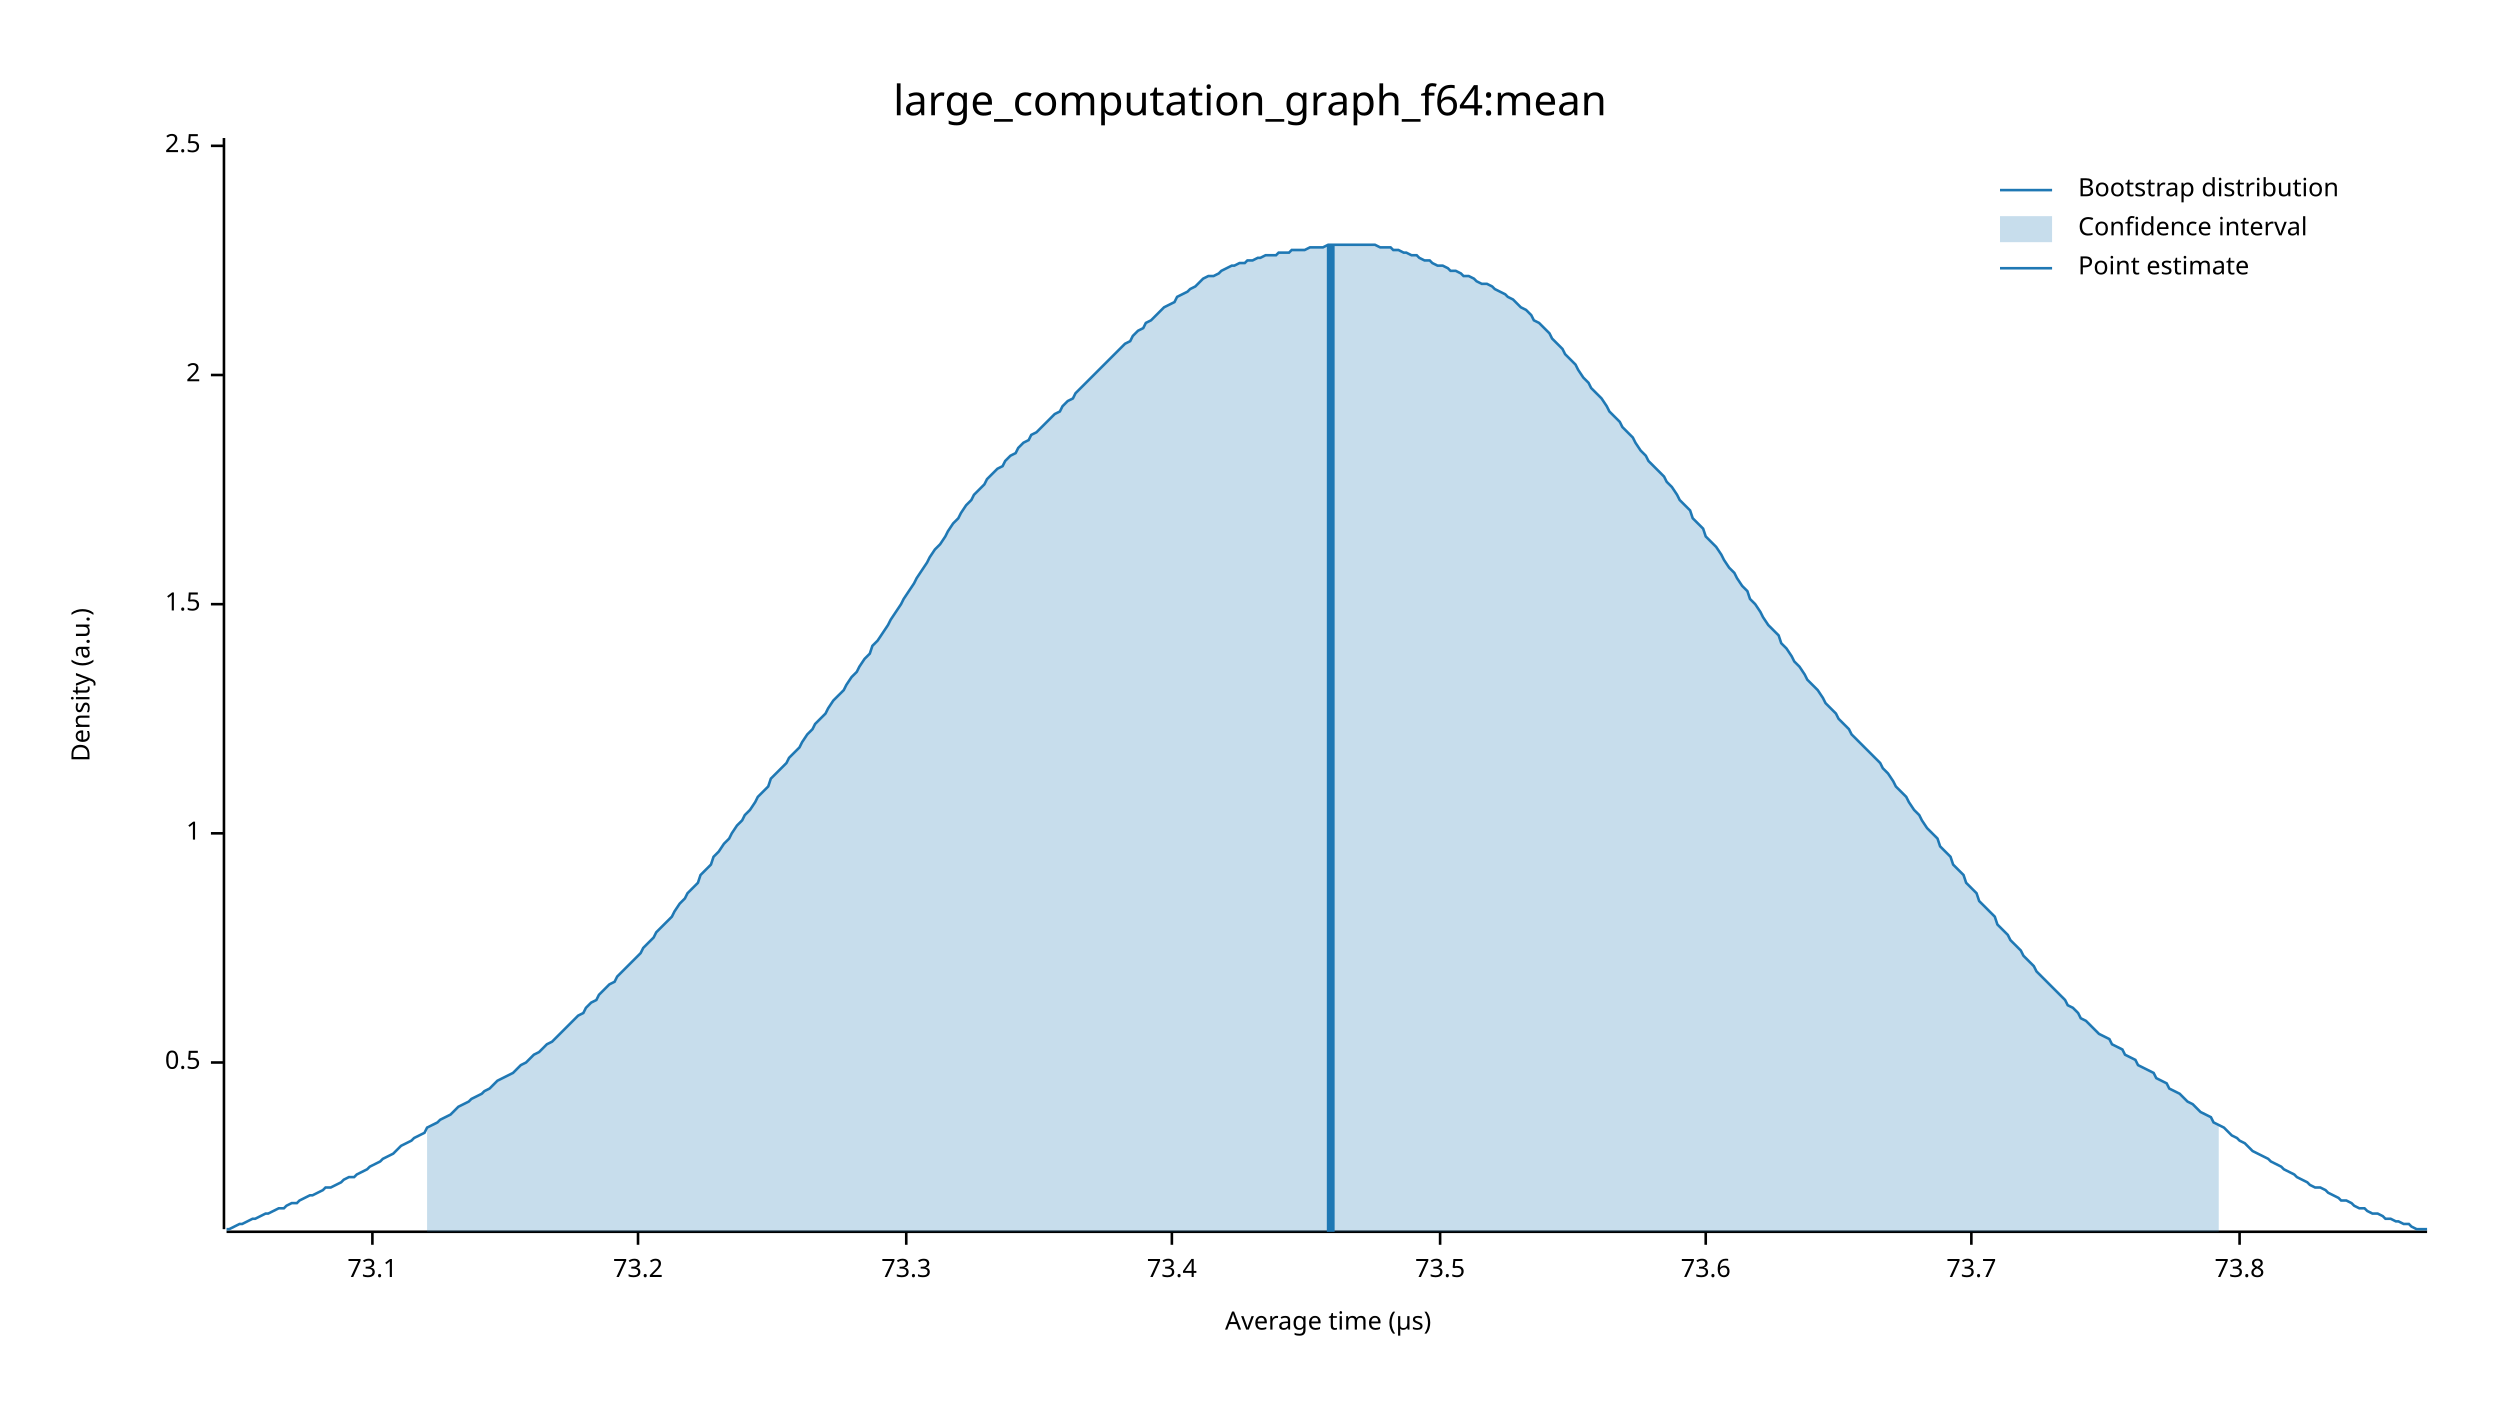
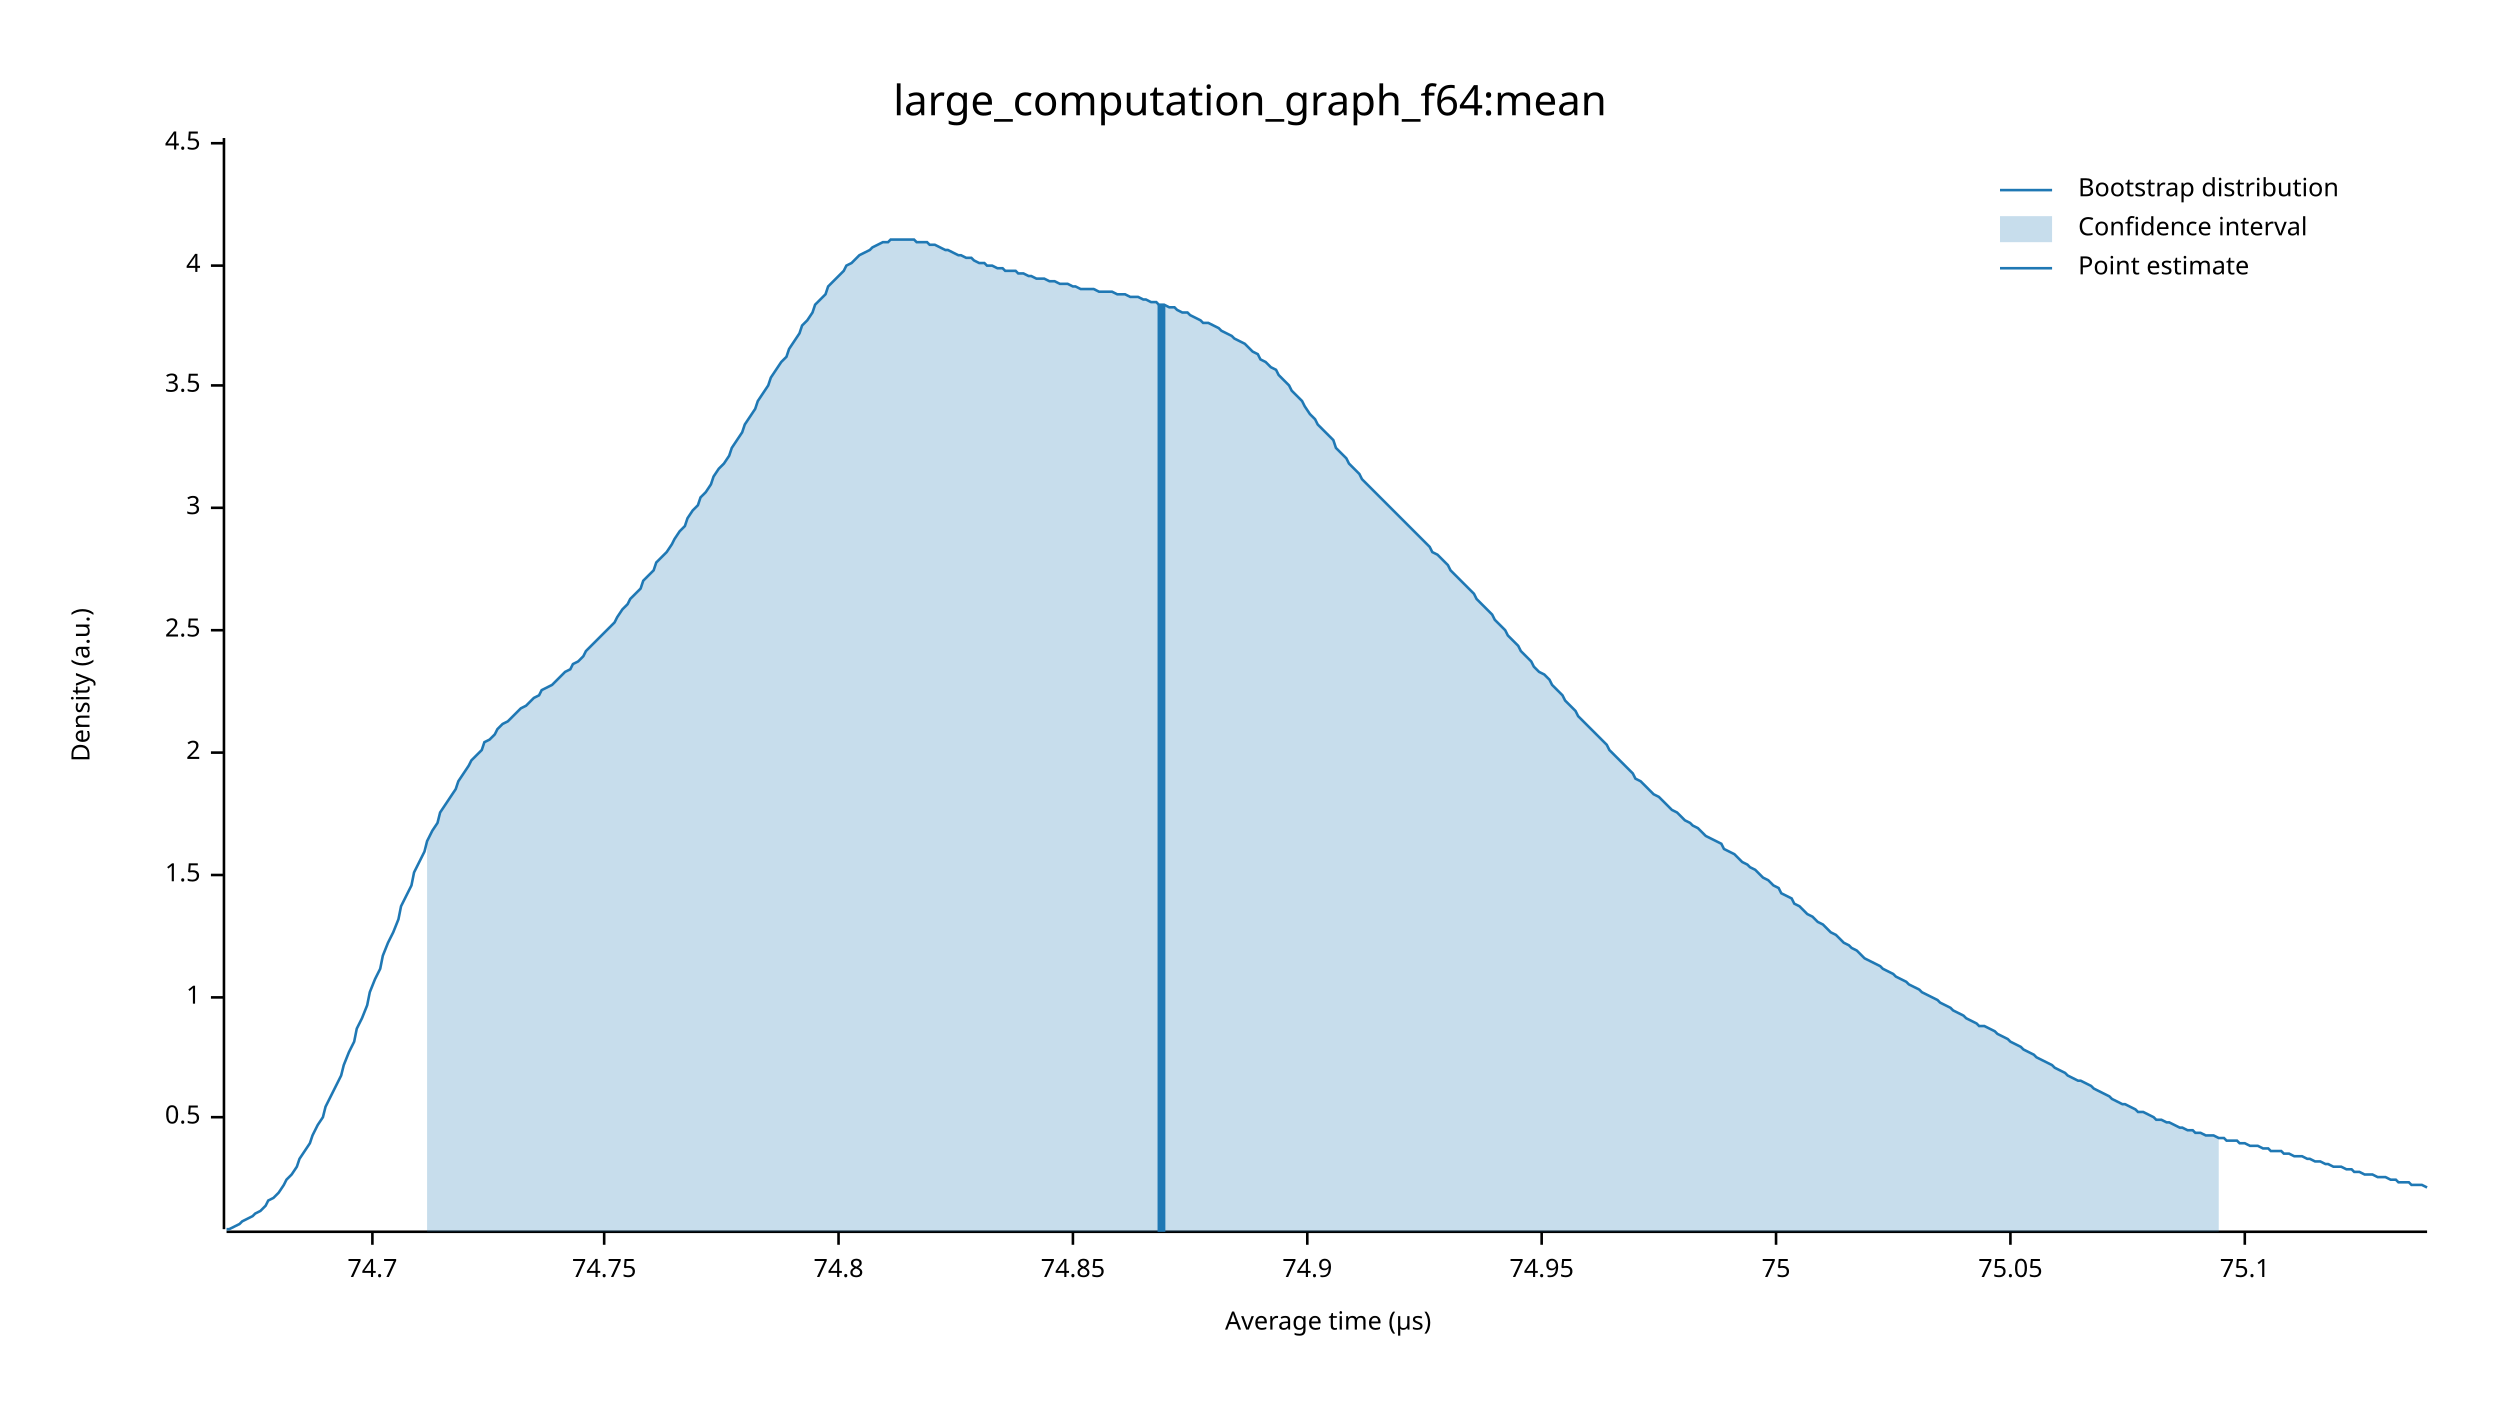
<svg xmlns="http://www.w3.org/2000/svg" width="960" height="540" viewBox="0 0 960 540">
  <text x="480" y="32" dy="0.76em" text-anchor="middle" font-family="sans-serif" font-size="16.129" opacity="1" fill="#000000">
large_computation_graph_f64:mean
</text>
  <text x="27" y="263" dy="0.76em" text-anchor="middle" font-family="sans-serif" font-size="9.677" opacity="1" fill="#000000" transform="rotate(270, 27, 263)">
Density (a.u.)
</text>
  <text x="510" y="513" dy="-0.5ex" text-anchor="middle" font-family="sans-serif" font-size="9.677" opacity="1" fill="#000000">
Average time (µs)
</text>
  <polyline fill="none" opacity="1" stroke="#000000" stroke-width="1" points="86,53 86,472 " />
-   <text x="77" y="408" dy="0.5ex" text-anchor="end" font-family="sans-serif" font-size="9.677" opacity="1" fill="#000000">
+   <text x="77" y="429" dy="0.5ex" text-anchor="end" font-family="sans-serif" font-size="9.677" opacity="1" fill="#000000">
0.5
</text>
-   <polyline fill="none" opacity="1" stroke="#000000" stroke-width="1" points="81,408 86,408 " />
-   <text x="77" y="320" dy="0.5ex" text-anchor="end" font-family="sans-serif" font-size="9.677" opacity="1" fill="#000000">
+   <polyline fill="none" opacity="1" stroke="#000000" stroke-width="1" points="81,429 86,429 " />
+   <text x="77" y="383" dy="0.5ex" text-anchor="end" font-family="sans-serif" font-size="9.677" opacity="1" fill="#000000">
1
</text>
-   <polyline fill="none" opacity="1" stroke="#000000" stroke-width="1" points="81,320 86,320 " />
-   <text x="77" y="232" dy="0.5ex" text-anchor="end" font-family="sans-serif" font-size="9.677" opacity="1" fill="#000000">
+   <polyline fill="none" opacity="1" stroke="#000000" stroke-width="1" points="81,383 86,383 " />
+   <text x="77" y="336" dy="0.5ex" text-anchor="end" font-family="sans-serif" font-size="9.677" opacity="1" fill="#000000">
1.5
</text>
-   <polyline fill="none" opacity="1" stroke="#000000" stroke-width="1" points="81,232 86,232 " />
-   <text x="77" y="144" dy="0.5ex" text-anchor="end" font-family="sans-serif" font-size="9.677" opacity="1" fill="#000000">
+   <polyline fill="none" opacity="1" stroke="#000000" stroke-width="1" points="81,336 86,336 " />
+   <text x="77" y="289" dy="0.5ex" text-anchor="end" font-family="sans-serif" font-size="9.677" opacity="1" fill="#000000">
2
</text>
-   <polyline fill="none" opacity="1" stroke="#000000" stroke-width="1" points="81,144 86,144 " />
-   <text x="77" y="56" dy="0.5ex" text-anchor="end" font-family="sans-serif" font-size="9.677" opacity="1" fill="#000000">
+   <polyline fill="none" opacity="1" stroke="#000000" stroke-width="1" points="81,289 86,289 " />
+   <text x="77" y="242" dy="0.5ex" text-anchor="end" font-family="sans-serif" font-size="9.677" opacity="1" fill="#000000">
2.5
</text>
-   <polyline fill="none" opacity="1" stroke="#000000" stroke-width="1" points="81,56 86,56 " />
+   <polyline fill="none" opacity="1" stroke="#000000" stroke-width="1" points="81,242 86,242 " />
+   <text x="77" y="195" dy="0.5ex" text-anchor="end" font-family="sans-serif" font-size="9.677" opacity="1" fill="#000000">
+ 3
+ </text>
+   <polyline fill="none" opacity="1" stroke="#000000" stroke-width="1" points="81,195 86,195 " />
+   <text x="77" y="148" dy="0.5ex" text-anchor="end" font-family="sans-serif" font-size="9.677" opacity="1" fill="#000000">
+ 3.5
+ </text>
+   <polyline fill="none" opacity="1" stroke="#000000" stroke-width="1" points="81,148 86,148 " />
+   <text x="77" y="102" dy="0.5ex" text-anchor="end" font-family="sans-serif" font-size="9.677" opacity="1" fill="#000000">
+ 4
+ </text>
+   <polyline fill="none" opacity="1" stroke="#000000" stroke-width="1" points="81,102 86,102 " />
+   <text x="77" y="55" dy="0.5ex" text-anchor="end" font-family="sans-serif" font-size="9.677" opacity="1" fill="#000000">
+ 4.5
+ </text>
+   <polyline fill="none" opacity="1" stroke="#000000" stroke-width="1" points="81,55 86,55 " />
  <polyline fill="none" opacity="1" stroke="#000000" stroke-width="1" points="87,473 932,473 " />
  <text x="143" y="483" dy="0.76em" text-anchor="middle" font-family="sans-serif" font-size="9.677" opacity="1" fill="#000000">
- 73.1
+ 74.7
</text>
  <polyline fill="none" opacity="1" stroke="#000000" stroke-width="1" points="143,473 143,478 " />
-   <text x="245" y="483" dy="0.76em" text-anchor="middle" font-family="sans-serif" font-size="9.677" opacity="1" fill="#000000">
- 73.2
+   <text x="232" y="483" dy="0.76em" text-anchor="middle" font-family="sans-serif" font-size="9.677" opacity="1" fill="#000000">
+ 74.75
</text>
-   <polyline fill="none" opacity="1" stroke="#000000" stroke-width="1" points="245,473 245,478 " />
-   <text x="348" y="483" dy="0.76em" text-anchor="middle" font-family="sans-serif" font-size="9.677" opacity="1" fill="#000000">
- 73.3
+   <polyline fill="none" opacity="1" stroke="#000000" stroke-width="1" points="232,473 232,478 " />
+   <text x="322" y="483" dy="0.76em" text-anchor="middle" font-family="sans-serif" font-size="9.677" opacity="1" fill="#000000">
+ 74.8
</text>
-   <polyline fill="none" opacity="1" stroke="#000000" stroke-width="1" points="348,473 348,478 " />
-   <text x="450" y="483" dy="0.76em" text-anchor="middle" font-family="sans-serif" font-size="9.677" opacity="1" fill="#000000">
- 73.4
+   <polyline fill="none" opacity="1" stroke="#000000" stroke-width="1" points="322,473 322,478 " />
+   <text x="412" y="483" dy="0.76em" text-anchor="middle" font-family="sans-serif" font-size="9.677" opacity="1" fill="#000000">
+ 74.85
</text>
-   <polyline fill="none" opacity="1" stroke="#000000" stroke-width="1" points="450,473 450,478 " />
-   <text x="553" y="483" dy="0.76em" text-anchor="middle" font-family="sans-serif" font-size="9.677" opacity="1" fill="#000000">
- 73.5
+   <polyline fill="none" opacity="1" stroke="#000000" stroke-width="1" points="412,473 412,478 " />
+   <text x="502" y="483" dy="0.76em" text-anchor="middle" font-family="sans-serif" font-size="9.677" opacity="1" fill="#000000">
+ 74.9
</text>
-   <polyline fill="none" opacity="1" stroke="#000000" stroke-width="1" points="553,473 553,478 " />
-   <text x="655" y="483" dy="0.76em" text-anchor="middle" font-family="sans-serif" font-size="9.677" opacity="1" fill="#000000">
- 73.6
+   <polyline fill="none" opacity="1" stroke="#000000" stroke-width="1" points="502,473 502,478 " />
+   <text x="592" y="483" dy="0.76em" text-anchor="middle" font-family="sans-serif" font-size="9.677" opacity="1" fill="#000000">
+ 74.95
</text>
-   <polyline fill="none" opacity="1" stroke="#000000" stroke-width="1" points="655,473 655,478 " />
-   <text x="757" y="483" dy="0.76em" text-anchor="middle" font-family="sans-serif" font-size="9.677" opacity="1" fill="#000000">
- 73.7
+   <polyline fill="none" opacity="1" stroke="#000000" stroke-width="1" points="592,473 592,478 " />
+   <text x="682" y="483" dy="0.76em" text-anchor="middle" font-family="sans-serif" font-size="9.677" opacity="1" fill="#000000">
+ 75
</text>
-   <polyline fill="none" opacity="1" stroke="#000000" stroke-width="1" points="757,473 757,478 " />
-   <text x="860" y="483" dy="0.76em" text-anchor="middle" font-family="sans-serif" font-size="9.677" opacity="1" fill="#000000">
- 73.8
+   <polyline fill="none" opacity="1" stroke="#000000" stroke-width="1" points="682,473 682,478 " />
+   <text x="772" y="483" dy="0.76em" text-anchor="middle" font-family="sans-serif" font-size="9.677" opacity="1" fill="#000000">
+ 75.05
</text>
-   <polyline fill="none" opacity="1" stroke="#000000" stroke-width="1" points="860,473 860,478 " />
-   <polyline fill="none" opacity="1" stroke="#1F78B4" stroke-width="1" points="87,472 88,472 90,471 92,470 93,470 95,469 97,468 98,468 100,467 102,466 103,466 105,465 107,464 109,464 110,463 112,462 114,462 115,461 117,460 119,459 120,459 122,458 124,457 125,456 127,456 129,455 131,454 132,453 134,452 136,452 137,451 139,450 141,449 142,448 144,447 146,446 147,445 149,444 151,443 153,441 154,440 156,439 158,438 159,437 161,436 163,435 164,433 166,432 168,431 169,430 171,429 173,428 175,426 176,425 178,424 180,423 181,422 183,421 185,420 186,419 188,418 190,416 191,415 193,414 195,413 197,412 198,411 200,409 202,408 203,407 205,405 207,404 208,403 210,401 212,400 214,398 215,397 217,395 219,393 220,392 222,390 224,389 225,387 227,385 229,384 230,382 232,380 234,378 236,377 237,375 239,373 241,371 242,370 244,368 246,366 247,364 249,362 251,360 252,358 254,356 256,354 258,352 259,350 261,347 263,345 264,343 266,341 268,339 269,336 271,334 273,332 274,329 276,327 278,324 280,322 281,320 283,317 285,315 286,313 288,311 290,308 291,306 293,304 295,302 296,299 298,297 300,295 302,293 303,291 305,289 307,287 308,285 310,282 312,280 313,278 315,276 317,274 318,272 320,269 322,267 324,265 325,263 327,260 329,258 330,256 332,253 334,251 335,248 337,246 339,243 341,240 342,238 344,235 346,232 347,230 349,227 351,224 352,222 354,219 356,216 357,214 359,211 361,209 363,206 364,204 366,201 368,199 369,197 371,194 373,192 374,190 376,188 378,186 379,184 381,182 383,180 385,179 386,177 388,175 390,174 391,172 393,170 395,169 396,167 398,166 400,164 401,163 403,161 405,159 407,158 408,156 410,154 412,153 413,151 415,149 417,147 418,146 420,144 422,142 423,141 425,139 427,137 429,135 430,134 432,132 434,131 435,129 437,127 439,126 440,124 442,123 444,121 445,120 447,118 449,117 451,116 452,114 454,113 456,112 457,111 459,110 461,108 462,107 464,106 466,106 468,105 469,104 471,103 473,102 474,102 476,101 478,101 479,100 481,100 483,99 484,99 486,98 488,98 490,98 491,97 493,97 495,97 496,96 498,96 500,96 501,96 503,95 505,95 506,95 508,95 510,94 512,94 513,94 515,94 517,94 518,94 520,94 522,94 523,94 525,94 527,94 528,94 530,95 532,95 534,95 535,96 537,96 539,97 540,97 542,98 544,98 545,99 547,100 549,100 550,101 552,102 554,102 556,103 557,104 559,104 561,105 562,106 564,106 566,107 567,108 569,109 571,109 573,110 574,111 576,112 578,113 579,114 581,115 583,117 584,118 586,119 588,121 589,123 591,124 593,126 595,128 596,130 598,132 600,134 601,136 603,138 605,140 606,142 608,145 610,147 611,149 613,151 615,153 617,156 618,158 620,160 622,162 623,164 625,166 627,168 628,170 630,173 632,175 633,177 635,179 637,181 639,183 640,185 642,187 644,190 645,192 647,194 649,196 650,199 652,201 654,203 655,206 657,208 659,210 661,213 662,215 664,218 666,220 667,222 669,225 671,227 672,230 674,232 676,235 677,237 679,240 681,242 683,244 684,247 686,249 688,252 689,254 691,256 693,259 694,261 696,263 698,265 700,268 701,270 703,272 705,274 706,276 708,278 710,280 711,282 713,284 715,286 716,287 718,289 720,291 722,293 723,295 725,297 727,300 728,302 730,304 732,306 733,308 735,311 737,313 738,315 740,318 742,320 744,322 745,325 747,327 749,329 750,332 752,334 754,336 755,339 757,341 759,343 760,346 762,348 764,350 766,352 767,355 769,357 771,359 772,361 774,363 776,365 777,367 779,369 781,371 782,373 784,375 786,377 788,379 789,380 791,382 793,384 794,386 796,387 798,389 799,391 801,392 803,394 804,395 806,397 808,398 810,399 811,401 813,402 815,403 816,405 818,406 820,407 821,409 823,410 825,411 827,412 828,414 830,415 832,416 833,418 835,419 837,420 838,421 840,423 842,424 843,425 845,427 847,428 849,429 850,431 852,432 854,433 855,434 857,436 859,437 860,438 862,439 864,441 865,442 867,443 869,444 871,445 872,446 874,447 876,448 877,449 879,450 881,451 882,452 884,453 886,454 887,455 889,456 891,456 893,457 894,458 896,459 898,460 899,461 901,461 903,462 904,463 906,464 908,464 909,465 911,466 913,466 915,467 916,468 918,468 920,469 921,469 923,470 925,470 926,471 928,472 930,472 932,472 " />
-   <polygon opacity="0.25" fill="#1F78B4" points="164,433 166,432 168,431 169,430 171,429 173,428 175,426 176,425 178,424 180,423 181,422 183,421 185,420 186,419 188,418 190,416 191,415 193,414 195,413 197,412 198,411 200,409 202,408 203,407 205,405 207,404 208,403 210,401 212,400 214,398 215,397 217,395 219,393 220,392 222,390 224,389 225,387 227,385 229,384 230,382 232,380 234,378 236,377 237,375 239,373 241,371 242,370 244,368 246,366 247,364 249,362 251,360 252,358 254,356 256,354 258,352 259,350 261,347 263,345 264,343 266,341 268,339 269,336 271,334 273,332 274,329 276,327 278,324 280,322 281,320 283,317 285,315 286,313 288,311 290,308 291,306 293,304 295,302 296,299 298,297 300,295 302,293 303,291 305,289 307,287 308,285 310,282 312,280 313,278 315,276 317,274 318,272 320,269 322,267 324,265 325,263 327,260 329,258 330,256 332,253 334,251 335,248 337,246 339,243 341,240 342,238 344,235 346,232 347,230 349,227 351,224 352,222 354,219 356,216 357,214 359,211 361,209 363,206 364,204 366,201 368,199 369,197 371,194 373,192 374,190 376,188 378,186 379,184 381,182 383,180 385,179 386,177 388,175 390,174 391,172 393,170 395,169 396,167 398,166 400,164 401,163 403,161 405,159 407,158 408,156 410,154 412,153 413,151 415,149 417,147 418,146 420,144 422,142 423,141 425,139 427,137 429,135 430,134 432,132 434,131 435,129 437,127 439,126 440,124 442,123 444,121 445,120 447,118 449,117 451,116 452,114 454,113 456,112 457,111 459,110 461,108 462,107 464,106 466,106 468,105 469,104 471,103 473,102 474,102 476,101 478,101 479,100 481,100 483,99 484,99 486,98 488,98 490,98 491,97 493,97 495,97 496,96 498,96 500,96 501,96 503,95 505,95 506,95 508,95 510,94 512,94 513,94 515,94 517,94 518,94 520,94 522,94 523,94 525,94 527,94 528,94 530,95 532,95 534,95 535,96 537,96 539,97 540,97 542,98 544,98 545,99 547,100 549,100 550,101 552,102 554,102 556,103 557,104 559,104 561,105 562,106 564,106 566,107 567,108 569,109 571,109 573,110 574,111 576,112 578,113 579,114 581,115 583,117 584,118 586,119 588,121 589,123 591,124 593,126 595,128 596,130 598,132 600,134 601,136 603,138 605,140 606,142 608,145 610,147 611,149 613,151 615,153 617,156 618,158 620,160 622,162 623,164 625,166 627,168 628,170 630,173 632,175 633,177 635,179 637,181 639,183 640,185 642,187 644,190 645,192 647,194 649,196 650,199 652,201 654,203 655,206 657,208 659,210 661,213 662,215 664,218 666,220 667,222 669,225 671,227 672,230 674,232 676,235 677,237 679,240 681,242 683,244 684,247 686,249 688,252 689,254 691,256 693,259 694,261 696,263 698,265 700,268 701,270 703,272 705,274 706,276 708,278 710,280 711,282 713,284 715,286 716,287 718,289 720,291 722,293 723,295 725,297 727,300 728,302 730,304 732,306 733,308 735,311 737,313 738,315 740,318 742,320 744,322 745,325 747,327 749,329 750,332 752,334 754,336 755,339 757,341 759,343 760,346 762,348 764,350 766,352 767,355 769,357 771,359 772,361 774,363 776,365 777,367 779,369 781,371 782,373 784,375 786,377 788,379 789,380 791,382 793,384 794,386 796,387 798,389 799,391 801,392 803,394 804,395 806,397 808,398 810,399 811,401 813,402 815,403 816,405 818,406 820,407 821,409 823,410 825,411 827,412 828,414 830,415 832,416 833,418 835,419 837,420 838,421 840,423 842,424 843,425 845,427 847,428 849,429 850,431 852,432 852,473 164,473 " />
-   <polyline fill="none" opacity="1" stroke="#1F78B4" stroke-width="3" points="511,473 511,94 " />
+   <polyline fill="none" opacity="1" stroke="#000000" stroke-width="1" points="772,473 772,478 " />
+   <text x="862" y="483" dy="0.76em" text-anchor="middle" font-family="sans-serif" font-size="9.677" opacity="1" fill="#000000">
+ 75.1
+ </text>
+   <polyline fill="none" opacity="1" stroke="#000000" stroke-width="1" points="862,473 862,478 " />
+   <polyline fill="none" opacity="1" stroke="#1F78B4" stroke-width="1" points="87,472 88,472 90,471 92,470 93,469 95,468 97,467 98,466 100,465 102,463 103,461 105,460 107,458 109,455 110,453 112,451 114,448 115,445 117,442 119,439 120,436 122,432 124,429 125,425 127,421 129,417 131,413 132,409 134,404 136,400 137,395 139,391 141,386 142,381 144,376 146,372 147,367 149,362 151,358 153,353 154,348 156,344 158,340 159,335 161,331 163,327 164,323 166,319 168,316 169,312 171,309 173,306 175,303 176,300 178,297 180,294 181,292 183,290 185,288 186,285 188,284 190,282 191,280 193,278 195,277 197,275 198,274 200,272 202,271 203,270 205,268 207,267 208,265 210,264 212,263 214,261 215,260 217,258 219,257 220,255 222,254 224,252 225,250 227,248 229,246 230,245 232,243 234,241 236,239 237,237 239,234 241,232 242,230 244,228 246,226 247,223 249,221 251,219 252,216 254,214 256,212 258,209 259,207 261,204 263,202 264,199 266,196 268,194 269,191 271,189 273,186 274,183 276,180 278,178 280,175 281,172 283,169 285,166 286,163 288,160 290,157 291,154 293,151 295,148 296,145 298,142 300,139 302,137 303,134 305,131 307,128 308,125 310,123 312,120 313,117 315,115 317,113 318,110 320,108 322,106 324,104 325,102 327,101 329,99 330,98 332,97 334,96 335,95 337,94 339,93 341,93 342,92 344,92 346,92 347,92 349,92 351,92 352,93 354,93 356,93 357,94 359,94 361,95 363,96 364,96 366,97 368,98 369,98 371,99 373,99 374,100 376,101 378,101 379,102 381,102 383,103 385,103 386,104 388,104 390,104 391,105 393,105 395,106 396,106 398,107 400,107 401,107 403,108 405,108 407,109 408,109 410,109 412,110 413,110 415,111 417,111 418,111 420,111 422,112 423,112 425,112 427,112 429,113 430,113 432,113 434,114 435,114 437,114 439,115 440,115 442,116 444,116 445,117 447,117 449,118 451,118 452,119 454,120 456,120 457,121 459,122 461,123 462,124 464,124 466,125 468,126 469,127 471,128 473,129 474,130 476,131 478,132 479,133 481,135 483,136 484,138 486,139 488,141 490,142 491,144 493,146 495,148 496,150 498,152 500,154 501,156 503,159 505,161 506,163 508,165 510,167 512,169 513,172 515,174 517,176 518,178 520,180 522,182 523,184 525,186 527,188 528,189 530,191 532,193 534,195 535,196 537,198 539,200 540,201 542,203 544,205 545,206 547,208 549,210 550,212 552,213 554,215 556,217 557,219 559,221 561,223 562,224 564,226 566,228 567,230 569,232 571,234 573,236 574,238 576,240 578,242 579,244 581,246 583,248 584,250 586,252 588,254 589,256 591,258 593,259 595,261 596,263 598,265 600,267 601,269 603,271 605,273 606,275 608,277 610,279 611,280 613,282 615,284 617,286 618,288 620,290 622,292 623,293 625,295 627,297 628,299 630,300 632,302 633,303 635,305 637,306 639,308 640,309 642,311 644,312 645,313 647,315 649,316 650,317 652,318 654,320 655,321 657,322 659,323 661,324 662,326 664,327 666,328 667,329 669,331 671,332 672,333 674,334 676,336 677,337 679,338 681,340 683,341 684,343 686,344 688,345 689,347 691,348 693,350 694,351 696,352 698,354 700,355 701,356 703,358 705,359 706,360 708,362 710,363 711,364 713,365 715,367 716,368 718,369 720,370 722,371 723,372 725,373 727,374 728,375 730,376 732,377 733,378 735,379 737,380 738,381 740,382 742,383 744,384 745,385 747,386 749,387 750,388 752,389 754,390 755,391 757,392 759,393 760,394 762,394 764,395 766,396 767,397 769,398 771,399 772,400 774,401 776,402 777,403 779,404 781,405 782,406 784,407 786,408 788,409 789,410 791,411 793,412 794,413 796,414 798,415 799,415 801,416 803,417 804,418 806,419 808,420 810,421 811,422 813,423 815,424 816,424 818,425 820,426 821,427 823,427 825,428 827,429 828,430 830,430 832,431 833,431 835,432 837,433 838,433 840,434 842,434 843,435 845,435 847,436 849,436 850,436 852,437 854,437 855,438 857,438 859,438 860,439 862,439 864,440 865,440 867,440 869,441 871,441 872,442 874,442 876,442 877,443 879,443 881,444 882,444 884,444 886,445 887,445 889,446 891,446 893,447 894,447 896,448 898,448 899,448 901,449 903,449 904,450 906,450 908,451 909,451 911,451 913,452 915,452 916,452 918,453 920,453 921,454 923,454 925,454 926,455 928,455 930,455 932,456 " />
+   <polygon opacity="0.25" fill="#1F78B4" points="164,323 166,319 168,316 169,312 171,309 173,306 175,303 176,300 178,297 180,294 181,292 183,290 185,288 186,285 188,284 190,282 191,280 193,278 195,277 197,275 198,274 200,272 202,271 203,270 205,268 207,267 208,265 210,264 212,263 214,261 215,260 217,258 219,257 220,255 222,254 224,252 225,250 227,248 229,246 230,245 232,243 234,241 236,239 237,237 239,234 241,232 242,230 244,228 246,226 247,223 249,221 251,219 252,216 254,214 256,212 258,209 259,207 261,204 263,202 264,199 266,196 268,194 269,191 271,189 273,186 274,183 276,180 278,178 280,175 281,172 283,169 285,166 286,163 288,160 290,157 291,154 293,151 295,148 296,145 298,142 300,139 302,137 303,134 305,131 307,128 308,125 310,123 312,120 313,117 315,115 317,113 318,110 320,108 322,106 324,104 325,102 327,101 329,99 330,98 332,97 334,96 335,95 337,94 339,93 341,93 342,92 344,92 346,92 347,92 349,92 351,92 352,93 354,93 356,93 357,94 359,94 361,95 363,96 364,96 366,97 368,98 369,98 371,99 373,99 374,100 376,101 378,101 379,102 381,102 383,103 385,103 386,104 388,104 390,104 391,105 393,105 395,106 396,106 398,107 400,107 401,107 403,108 405,108 407,109 408,109 410,109 412,110 413,110 415,111 417,111 418,111 420,111 422,112 423,112 425,112 427,112 429,113 430,113 432,113 434,114 435,114 437,114 439,115 440,115 442,116 444,116 445,117 447,117 449,118 451,118 452,119 454,120 456,120 457,121 459,122 461,123 462,124 464,124 466,125 468,126 469,127 471,128 473,129 474,130 476,131 478,132 479,133 481,135 483,136 484,138 486,139 488,141 490,142 491,144 493,146 495,148 496,150 498,152 500,154 501,156 503,159 505,161 506,163 508,165 510,167 512,169 513,172 515,174 517,176 518,178 520,180 522,182 523,184 525,186 527,188 528,189 530,191 532,193 534,195 535,196 537,198 539,200 540,201 542,203 544,205 545,206 547,208 549,210 550,212 552,213 554,215 556,217 557,219 559,221 561,223 562,224 564,226 566,228 567,230 569,232 571,234 573,236 574,238 576,240 578,242 579,244 581,246 583,248 584,250 586,252 588,254 589,256 591,258 593,259 595,261 596,263 598,265 600,267 601,269 603,271 605,273 606,275 608,277 610,279 611,280 613,282 615,284 617,286 618,288 620,290 622,292 623,293 625,295 627,297 628,299 630,300 632,302 633,303 635,305 637,306 639,308 640,309 642,311 644,312 645,313 647,315 649,316 650,317 652,318 654,320 655,321 657,322 659,323 661,324 662,326 664,327 666,328 667,329 669,331 671,332 672,333 674,334 676,336 677,337 679,338 681,340 683,341 684,343 686,344 688,345 689,347 691,348 693,350 694,351 696,352 698,354 700,355 701,356 703,358 705,359 706,360 708,362 710,363 711,364 713,365 715,367 716,368 718,369 720,370 722,371 723,372 725,373 727,374 728,375 730,376 732,377 733,378 735,379 737,380 738,381 740,382 742,383 744,384 745,385 747,386 749,387 750,388 752,389 754,390 755,391 757,392 759,393 760,394 762,394 764,395 766,396 767,397 769,398 771,399 772,400 774,401 776,402 777,403 779,404 781,405 782,406 784,407 786,408 788,409 789,410 791,411 793,412 794,413 796,414 798,415 799,415 801,416 803,417 804,418 806,419 808,420 810,421 811,422 813,423 815,424 816,424 818,425 820,426 821,427 823,427 825,428 827,429 828,430 830,430 832,431 833,431 835,432 837,433 838,433 840,434 842,434 843,435 845,435 847,436 849,436 850,436 852,437 852,473 164,473 " />
+   <polyline fill="none" opacity="1" stroke="#1F78B4" stroke-width="3" points="446,473 446,117 " />
  <text x="798" y="68" dy="0.76em" text-anchor="start" font-family="sans-serif" font-size="9.677" opacity="1" fill="#000000">
Bootstrap distribution
</text>
  <text x="798" y="83" dy="0.76em" text-anchor="start" font-family="sans-serif" font-size="9.677" opacity="1" fill="#000000">
Confidence interval
</text>
  <text x="798" y="98" dy="0.76em" text-anchor="start" font-family="sans-serif" font-size="9.677" opacity="1" fill="#000000">
Point estimate
</text>
  <polyline fill="none" opacity="1" stroke="#1F78B4" stroke-width="1" points="768,73 788,73 " />
  <rect x="768" y="83" width="20" height="10" opacity="0.25" fill="#1F78B4" stroke="none" />
  <polyline fill="none" opacity="1" stroke="#1F78B4" stroke-width="1" points="768,103 788,103 " />
</svg>
